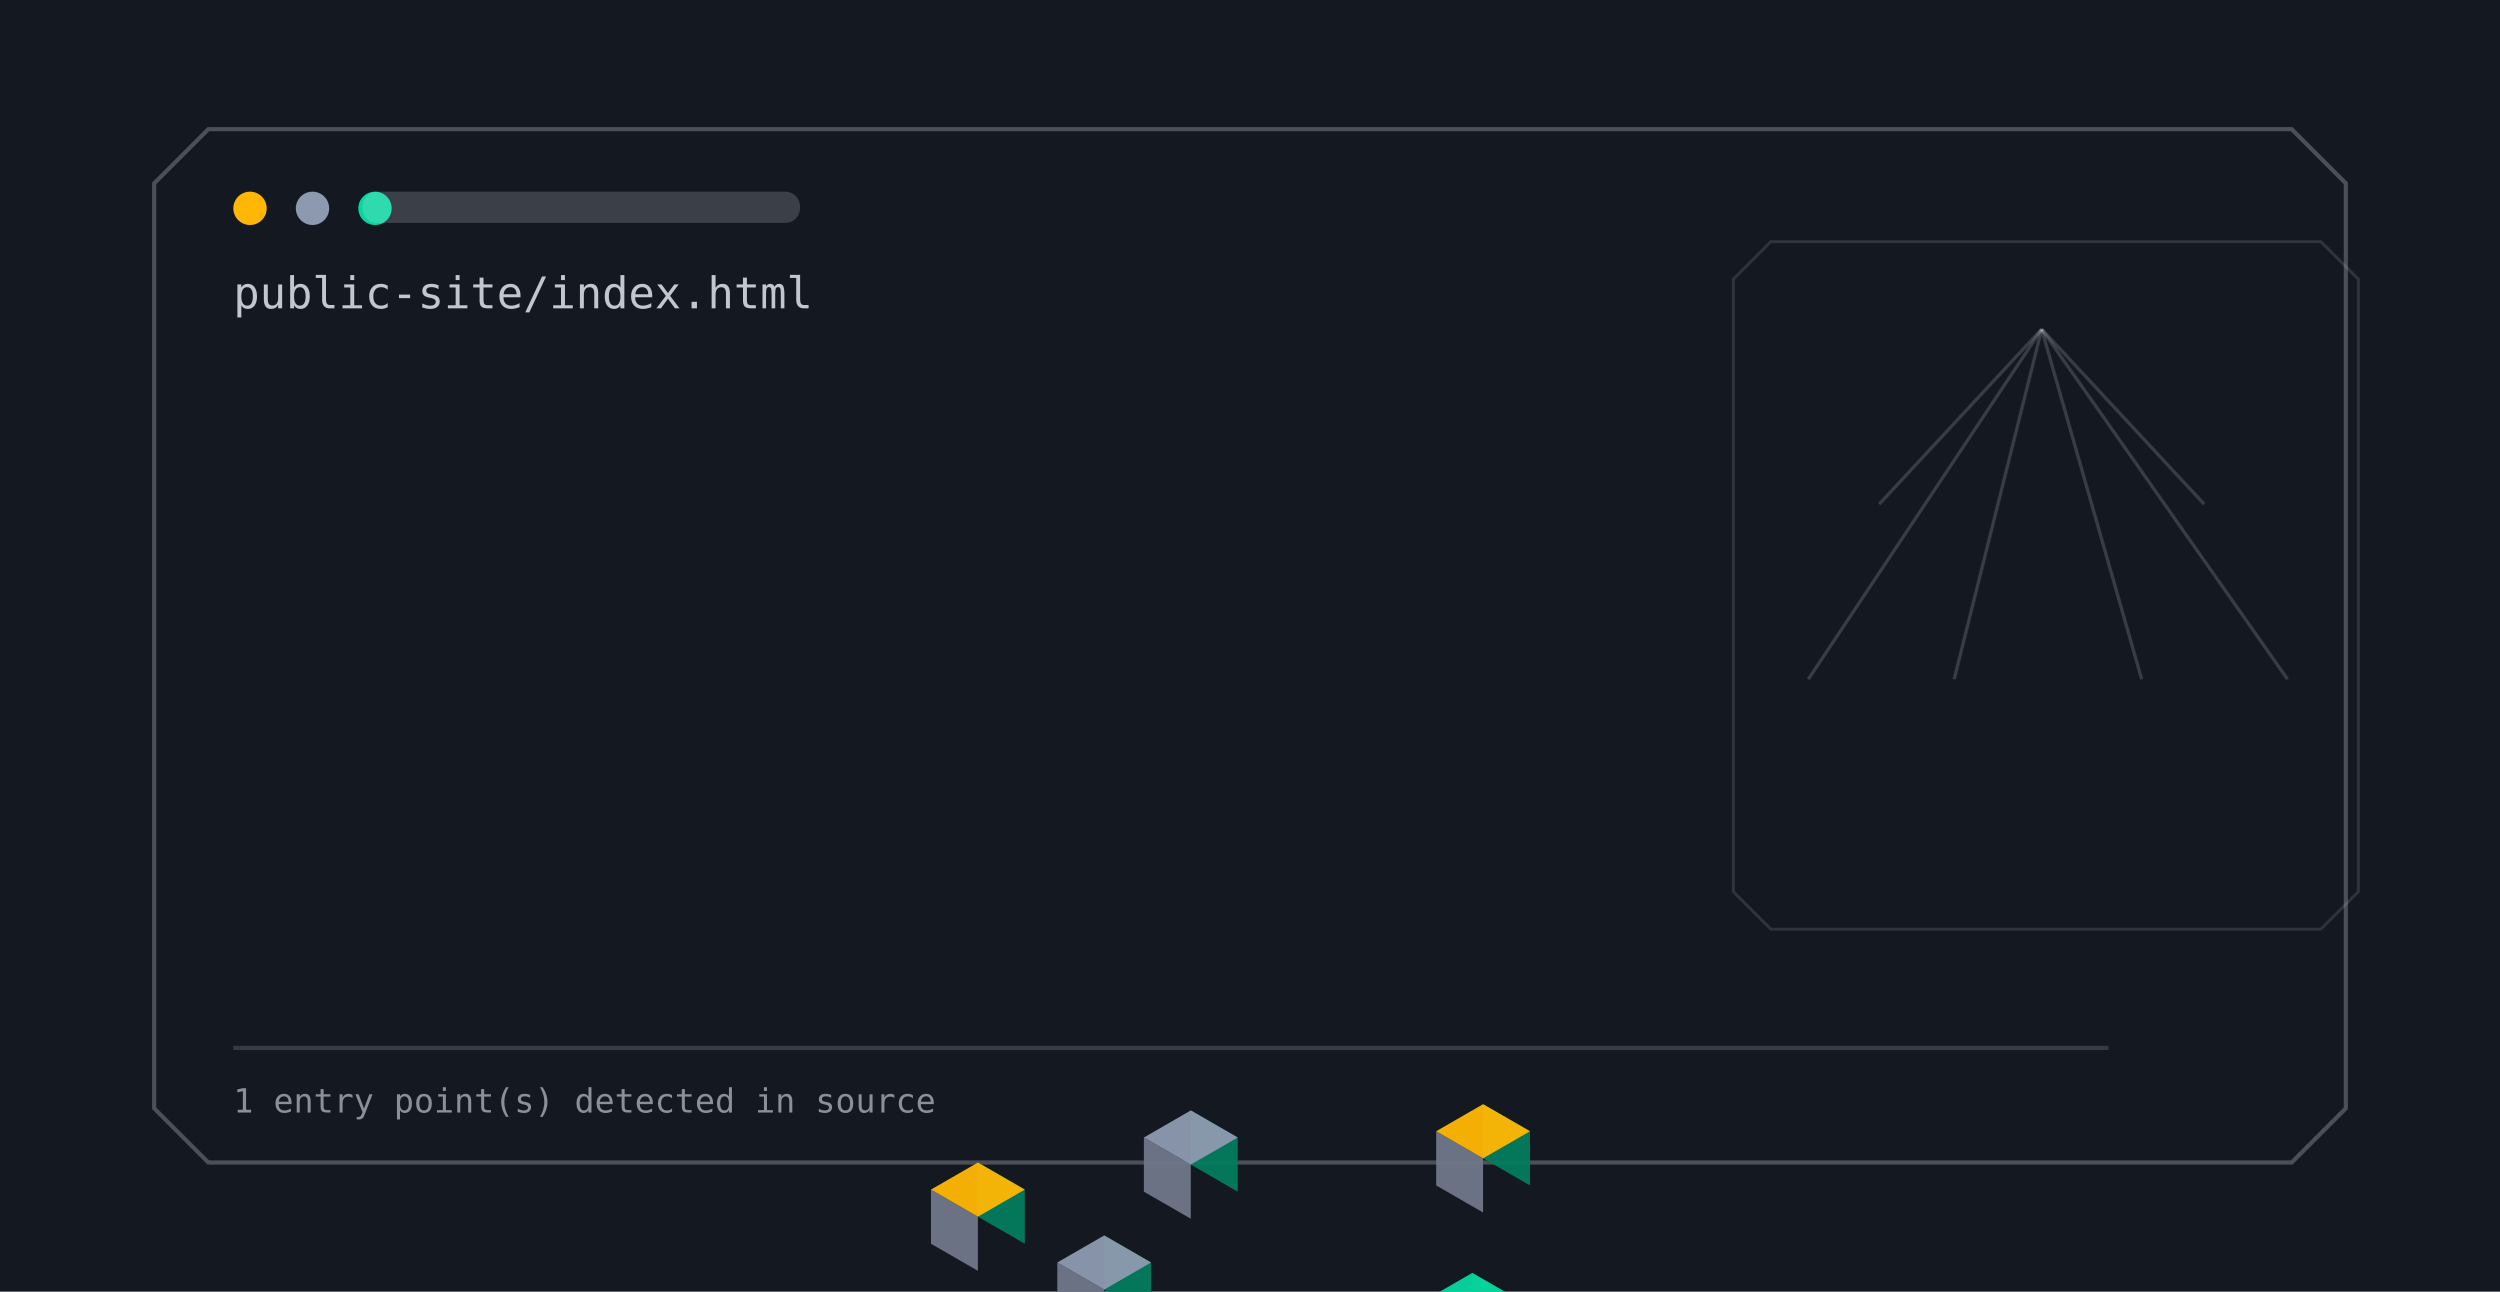
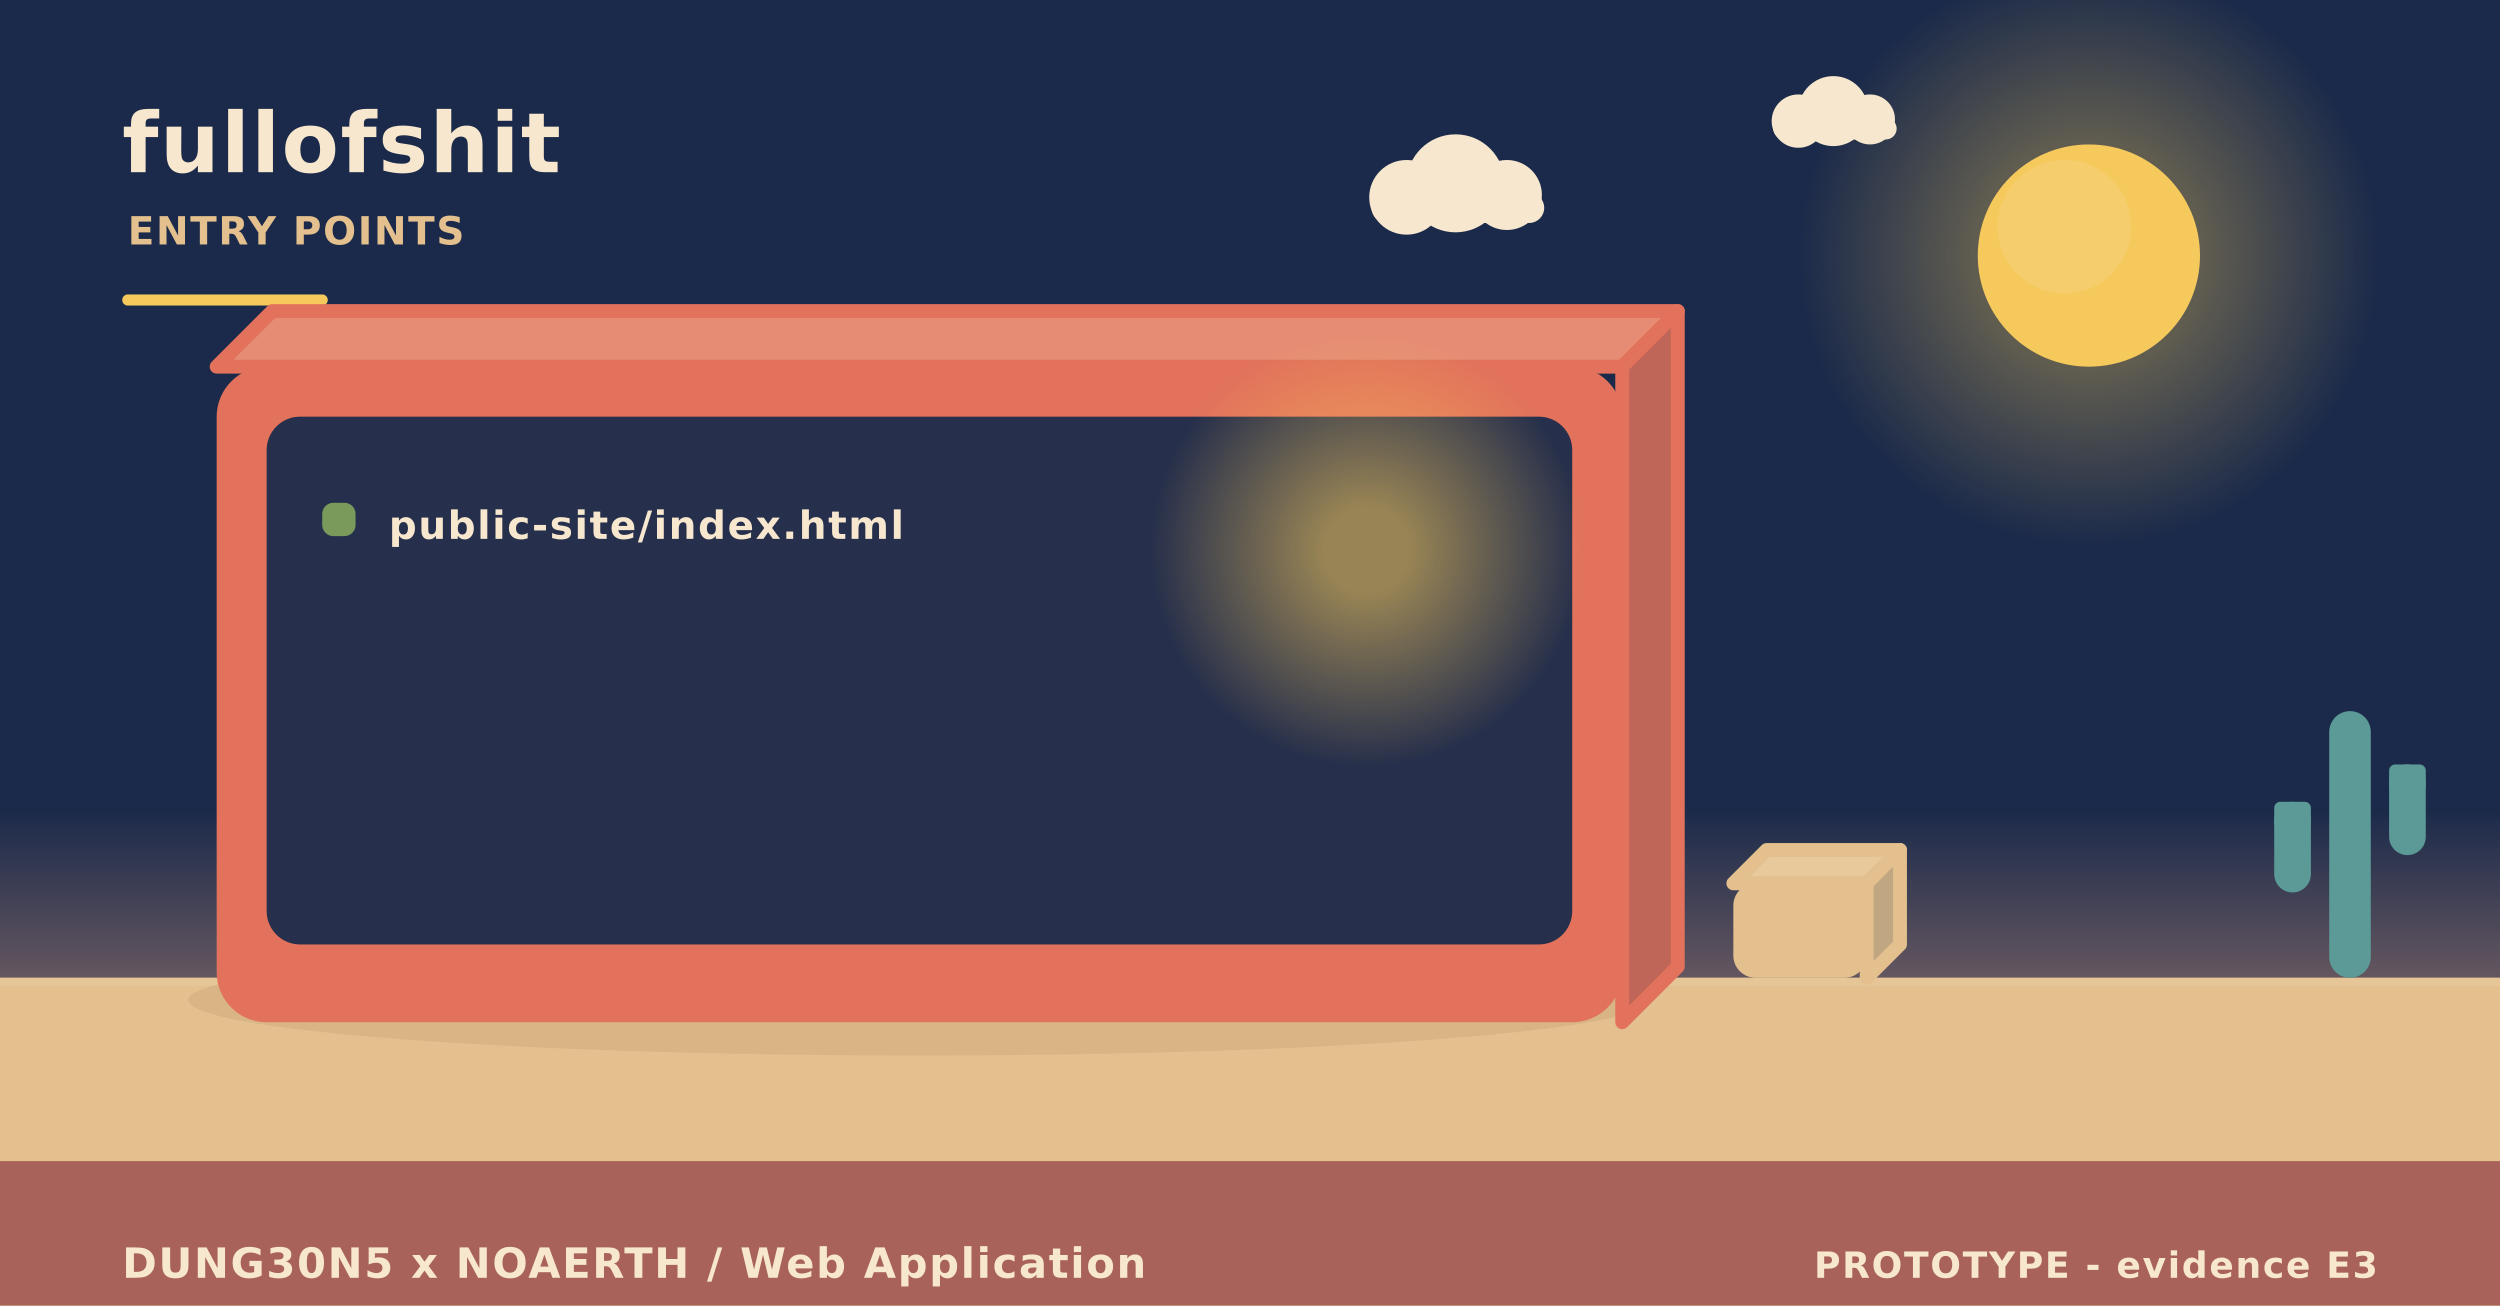
- <svg xmlns="http://www.w3.org/2000/svg" viewBox="0 0 1200 620" width="1200" height="620" role="img" aria-label="fullofshit command surface">
-   <rect width="1200" height="620" fill="#141821" />
-   <defs>
-     <linearGradient id="gt" x1="0" y1="0" x2="1" y2="1">
-       <stop offset="0%" stop-color="#ffb703" />
-       <stop offset="100%" stop-color="#8d99ae" />
-     </linearGradient>
-   </defs>
-   <path d="M100.00,62.00 H1100.00 L1126.00,88.00 V532.00 L1100.00,558.00 H100.00 L74.00,532.00 V88.00 Z" fill="none" stroke="rgba(238,241,246,0.300)" stroke-width="2.00" opacity="0.85" />
-   <circle cx="120.00" cy="100.00" r="8.00" fill="#ffb703" opacity="1.00" />
-   <circle cx="150.00" cy="100.00" r="8.00" fill="#8d99ae" opacity="1.00" />
-   <circle cx="180.00" cy="100.00" r="8.00" fill="#06d6a0" opacity="1.00" />
-   <rect x="174.00" y="92.00" width="210.00" height="15.00" rx="7.00" fill="rgba(238,241,246,0.180)" opacity="1.00" />
-   <text x="112" y="148" font-family="ui-monospace,SFMono-Regular,Menlo,monospace" font-size="21" fill="rgba(238,241,246,0.800)">public-site/index.html</text>
-   <path d="M850.00,116.00 H1114.00 L1132.00,134.00 V428.00 L1114.00,446.00 H850.00 L832.00,428.00 V134.00 Z" fill="none" stroke="rgba(238,241,246,0.180)" stroke-width="1.40" opacity="0.70" />
-   <line x1="980.00" y1="158.00" x2="902.00" y2="242.00" stroke="rgba(238,241,246,0.300)" stroke-width="1.60" opacity="0.55" />
-   <line x1="980.00" y1="158.00" x2="1058.00" y2="242.00" stroke="rgba(238,241,246,0.300)" stroke-width="1.60" opacity="0.55" />
-   <line x1="980.00" y1="158.00" x2="868.00" y2="326.00" stroke="rgba(238,241,246,0.300)" stroke-width="1.60" opacity="0.55" />
-   <line x1="980.00" y1="158.00" x2="938.00" y2="326.00" stroke="rgba(238,241,246,0.300)" stroke-width="1.60" opacity="0.55" />
-   <line x1="980.00" y1="158.00" x2="1028.00" y2="326.00" stroke="rgba(238,241,246,0.300)" stroke-width="1.60" opacity="0.55" />
-   <line x1="980.00" y1="158.00" x2="1098.00" y2="326.00" stroke="rgba(238,241,246,0.300)" stroke-width="1.60" opacity="0.55" />
-   <polygon points="711.87,556.00 734.39,569.00 734.39,543.00 711.87,530.00" fill="#037c5d" opacity="0.95" />
-   <polygon points="689.36,569.00 711.87,582.00 711.87,556.00 689.36,543.00" fill="#6e7788" opacity="0.95" />
-   <polygon points="711.87,530.00 734.39,543.00 711.87,556.00 689.36,543.00" fill="#ffb703" opacity="0.95" />
-   <polygon points="571.58,559.00 594.09,572.00 594.09,546.00 571.58,533.00" fill="#037c5d" opacity="0.95" />
-   <polygon points="549.06,572.00 571.58,585.00 571.58,559.00 549.06,546.00" fill="#6e7788" opacity="0.95" />
-   <polygon points="571.58,533.00 594.09,546.00 571.58,559.00 549.06,546.00" fill="#8d99ae" opacity="0.95" />
-   <polygon points="706.68,637.00 729.19,650.00 729.19,624.00 706.68,611.00" fill="#037c5d" opacity="0.95" />
-   <polygon points="684.16,650.00 706.68,663.00 706.68,637.00 684.16,624.00" fill="#6e7788" opacity="0.95" />
-   <polygon points="706.68,611.00 729.19,624.00 706.68,637.00 684.16,624.00" fill="#06d6a0" opacity="0.95" />
-   <polygon points="469.39,584.00 491.90,597.00 491.90,571.00 469.39,558.00" fill="#037c5d" opacity="0.95" />
-   <polygon points="446.87,597.00 469.39,610.00 469.39,584.00 446.87,571.00" fill="#6e7788" opacity="0.95" />
-   <polygon points="469.39,558.00 491.90,571.00 469.39,584.00 446.87,571.00" fill="#ffb703" opacity="0.95" />
-   <polygon points="530.01,619.00 552.52,632.00 552.52,606.00 530.01,593.00" fill="#037c5d" opacity="0.95" />
-   <polygon points="507.49,632.00 530.01,645.00 530.01,619.00 507.49,606.00" fill="#6e7788" opacity="0.95" />
-   <polygon points="530.01,593.00 552.52,606.00 530.01,619.00 507.49,606.00" fill="#8d99ae" opacity="0.95" />
-   <polygon points="607.95,664.00 630.47,677.00 630.47,651.00 607.95,638.00" fill="#037c5d" opacity="0.95" />
-   <polygon points="585.43,677.00 607.95,690.00 607.95,664.00 585.43,651.00" fill="#6e7788" opacity="0.95" />
-   <polygon points="607.95,638.00 630.47,651.00 607.95,664.00 585.43,651.00" fill="#06d6a0" opacity="0.95" />
-   <polygon points="668.57,699.00 691.09,712.00 691.09,686.00 668.57,673.00" fill="#037c5d" opacity="0.95" />
-   <polygon points="646.05,712.00 668.57,725.00 668.57,699.00 646.05,686.00" fill="#6e7788" opacity="0.95" />
-   <polygon points="668.57,673.00 691.09,686.00 668.57,699.00 646.05,686.00" fill="#ffb703" opacity="0.95" />
-   <rect x="112.00" y="502.00" width="900.00" height="2.00" rx="0.00" fill="rgba(238,241,246,0.160)" opacity="1.00" />
-   <text x="112" y="534" font-family="ui-monospace,Menlo,monospace" font-size="16" fill="rgba(238,241,246,0.550)">1 entry point(s) detected in source</text>
+ <svg xmlns="http://www.w3.org/2000/svg" width="900" height="470" viewBox="0 0 900 470" role="img" aria-label="fullofshit - how it is operated">
+   <linearGradient id="skyt" x1="0" y1="0" x2="0" y2="1">
+     <stop offset="0" stop-color="#1b2a4a" />
+     <stop offset="0.62" stop-color="#1b2a4a" />
+     <stop offset="1" stop-color="#f3ad8a" />
+   </linearGradient>
+   <rect width="900" height="470" fill="url(#skyt)" />
+   <radialGradient id="sunt">
+     <stop offset="0.35" stop-color="#f5c95c" stop-opacity="0.34" />
+     <stop offset="1" stop-color="#f5c95c" stop-opacity="0" />
+   </radialGradient>
+   <circle cx="752" cy="92" r="104" fill="url(#sunt)" />
+   <circle cx="752" cy="92" r="40" fill="#f5c95c" />
+   <circle cx="743.2" cy="81.6" r="24" fill="#f5d27e" opacity="0.5" />
+   <g>
+     <circle cx="524" cy="66" r="17.64" fill="#f6e7ce" />
+     <circle cx="506.36" cy="71.04" r="13.44" fill="#f6e7ce" />
+     <circle cx="542.48" cy="70.2" r="12.6" fill="#f6e7ce" />
+     <rect x="493.76" y="69.36" width="62.16" height="10.92" rx="5.46" fill="#f6e7ce" />
+   </g>
+   <g>
+     <circle cx="660" cy="40" r="12.6" fill="#f6e7ce" />
+     <circle cx="647.4" cy="43.6" r="9.6" fill="#f6e7ce" />
+     <circle cx="673.2" cy="43" r="9" fill="#f6e7ce" />
+     <rect x="638.4" y="42.4" width="44.4" height="7.8" rx="3.9" fill="#f6e7ce" />
+   </g>
+   <rect x="0" y="352" width="900" height="118" fill="#e3c08d" />
+   <rect x="0" y="352" width="900" height="3" fill="#e6c596" />
+   <text x="44" y="62" font-family="Verdana,DejaVu Sans,sans-serif" font-size="30" font-weight="700" letter-spacing="0.6" fill="#f6e7ce" text-anchor="start">fullofshit</text>
+   <text x="46" y="88" font-family="Verdana,DejaVu Sans,sans-serif" font-size="14" font-weight="700" letter-spacing="0.6" fill="#e3c08d" text-anchor="start">ENTRY POINTS</text>
+   <rect x="44" y="106" width="74" height="4" rx="2" fill="#f5c95c" />
+   <ellipse cx="331" cy="360" rx="263.2" ry="20" fill="rgba(138,90,68,0.11)" />
+   <path d="M78,132 L584,132 L604,112 L98,112 Z" fill="#e68c74" stroke="#e2725b" stroke-width="5" stroke-linejoin="round" />
+   <path d="M584,132 L604,112 L604,348 L584,368 Z" fill="#c06658" stroke="#e2725b" stroke-width="5" stroke-linejoin="round" />
+   <rect x="78" y="132" width="506" height="236" rx="18" fill="#e2725b" />
+   <rect x="96" y="150" width="470" height="190" rx="12" fill="#1b2a4a" opacity="0.94" />
+   <radialGradient id="lamp13217">
+     <stop offset="0.2" stop-color="#f5c95c" stop-opacity="0.55" />
+     <stop offset="1" stop-color="#f5c95c" stop-opacity="0" />
+   </radialGradient>
+   <circle cx="492" cy="198" r="78" fill="url(#lamp13217)" />
+   <rect x="116" y="181" width="12" height="12" rx="4" fill="#7a9a5c" />
+   <text x="140" y="194" font-family="Verdana,DejaVu Sans,sans-serif" font-size="14" font-weight="700" letter-spacing="0.6" fill="#f6e7ce" text-anchor="start">public-site/index.html</text>
+   <path d="M624,318 L672,318 L684,306 L636,306 Z" fill="#e7c99b" stroke="#e3c08d" stroke-width="5" stroke-linejoin="round" />
+   <path d="M672,318 L684,306 L684,340 L672,352 Z" fill="#c1a682" stroke="#e3c08d" stroke-width="5" stroke-linejoin="round" />
+   <rect x="624" y="318" width="48" height="34" rx="8" fill="#e3c08d" />
+   <rect x="838.52" y="256" width="14.96" height="96" rx="7.48" fill="#5b9a97" />
+   <rect x="818.72" y="288.64" width="13.2" height="32.64" rx="6.6" fill="#5b9a97" />
+   <rect x="818.72" y="288.64" width="13.2" height="9.6" rx="2.2" fill="#5b9a97" />
+   <rect x="860.08" y="275.2" width="13.2" height="32.64" rx="6.6" fill="#5b9a97" />
+   <rect x="860.08" y="275.2" width="13.2" height="9.6" rx="2.2" fill="#5b9a97" />
+   <rect x="0" y="418" width="900" height="52" rx="0" fill="#a65c56" opacity="0.94" />
+   <text x="44" y="460" font-family="Verdana,DejaVu Sans,sans-serif" font-size="15" font-weight="700" letter-spacing="0.6" fill="#f6e7ce" text-anchor="start">DUNG30N5 x NOAERTH  /  Web Application</text>
+   <text x="856" y="460" font-family="Verdana,DejaVu Sans,sans-serif" font-size="13" font-weight="700" letter-spacing="0.6" fill="#f6e7ce" text-anchor="end">PROTOTYPE  -  evidence E3</text>
</svg>
